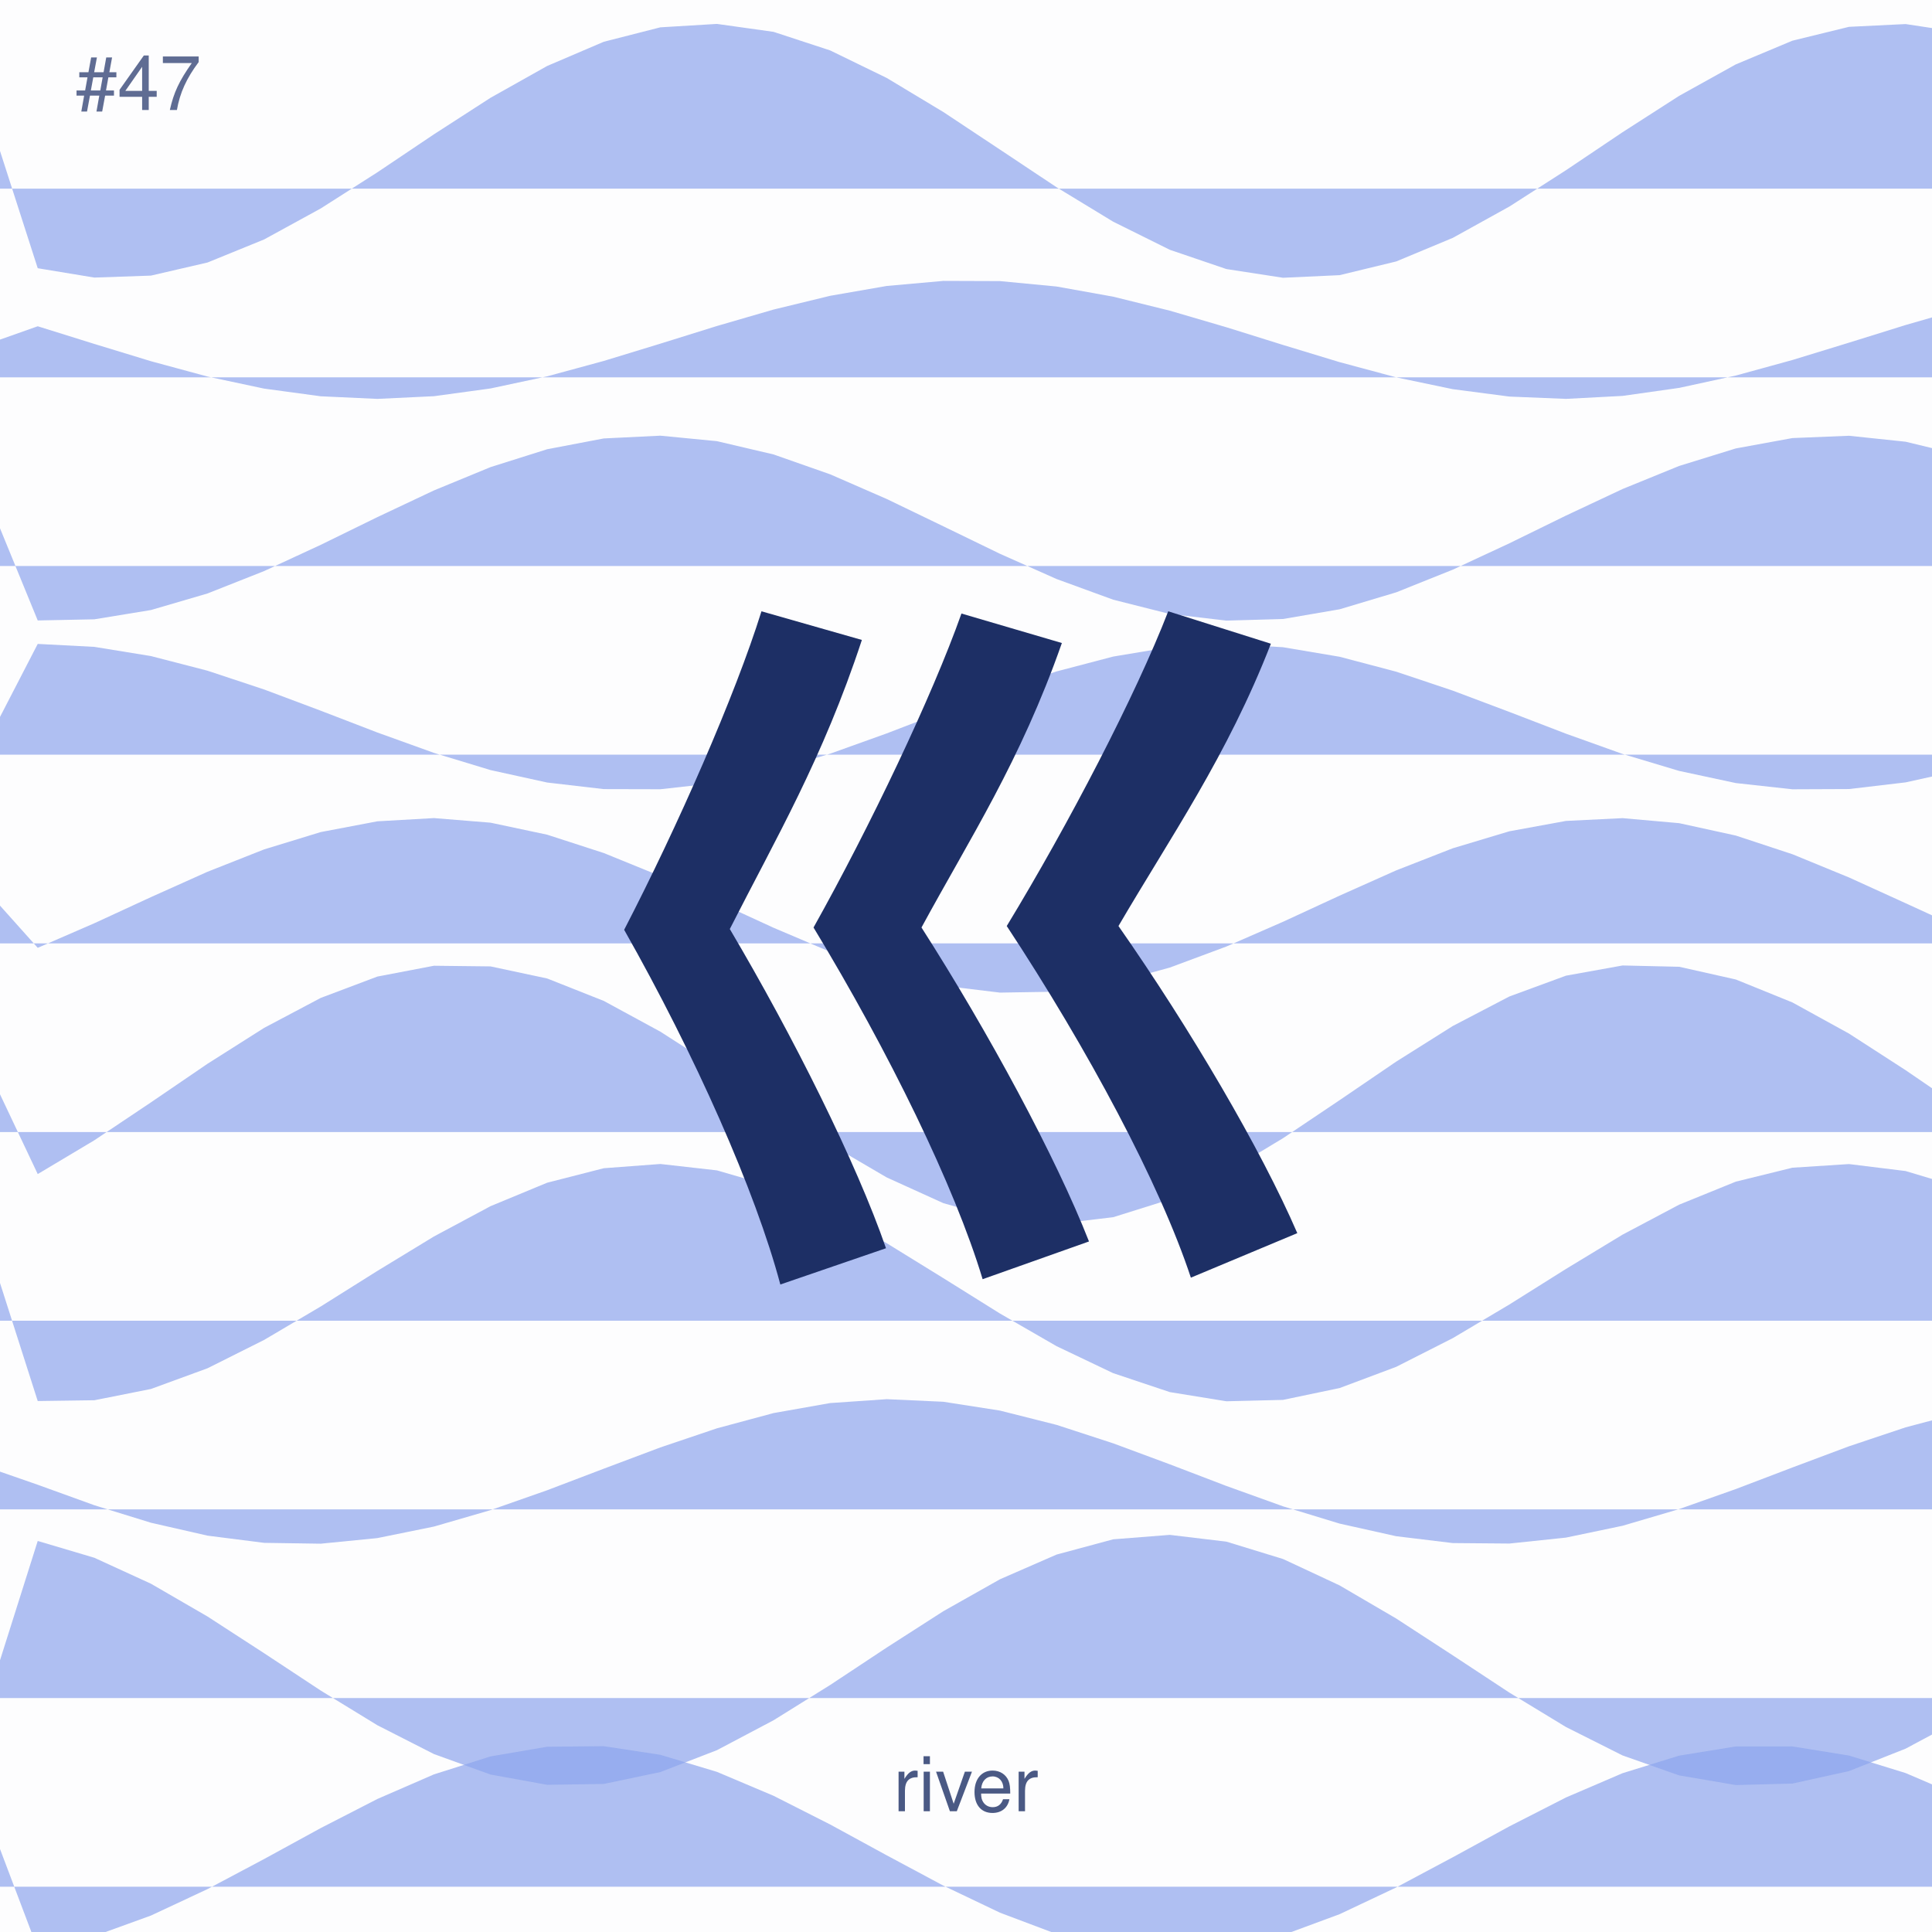
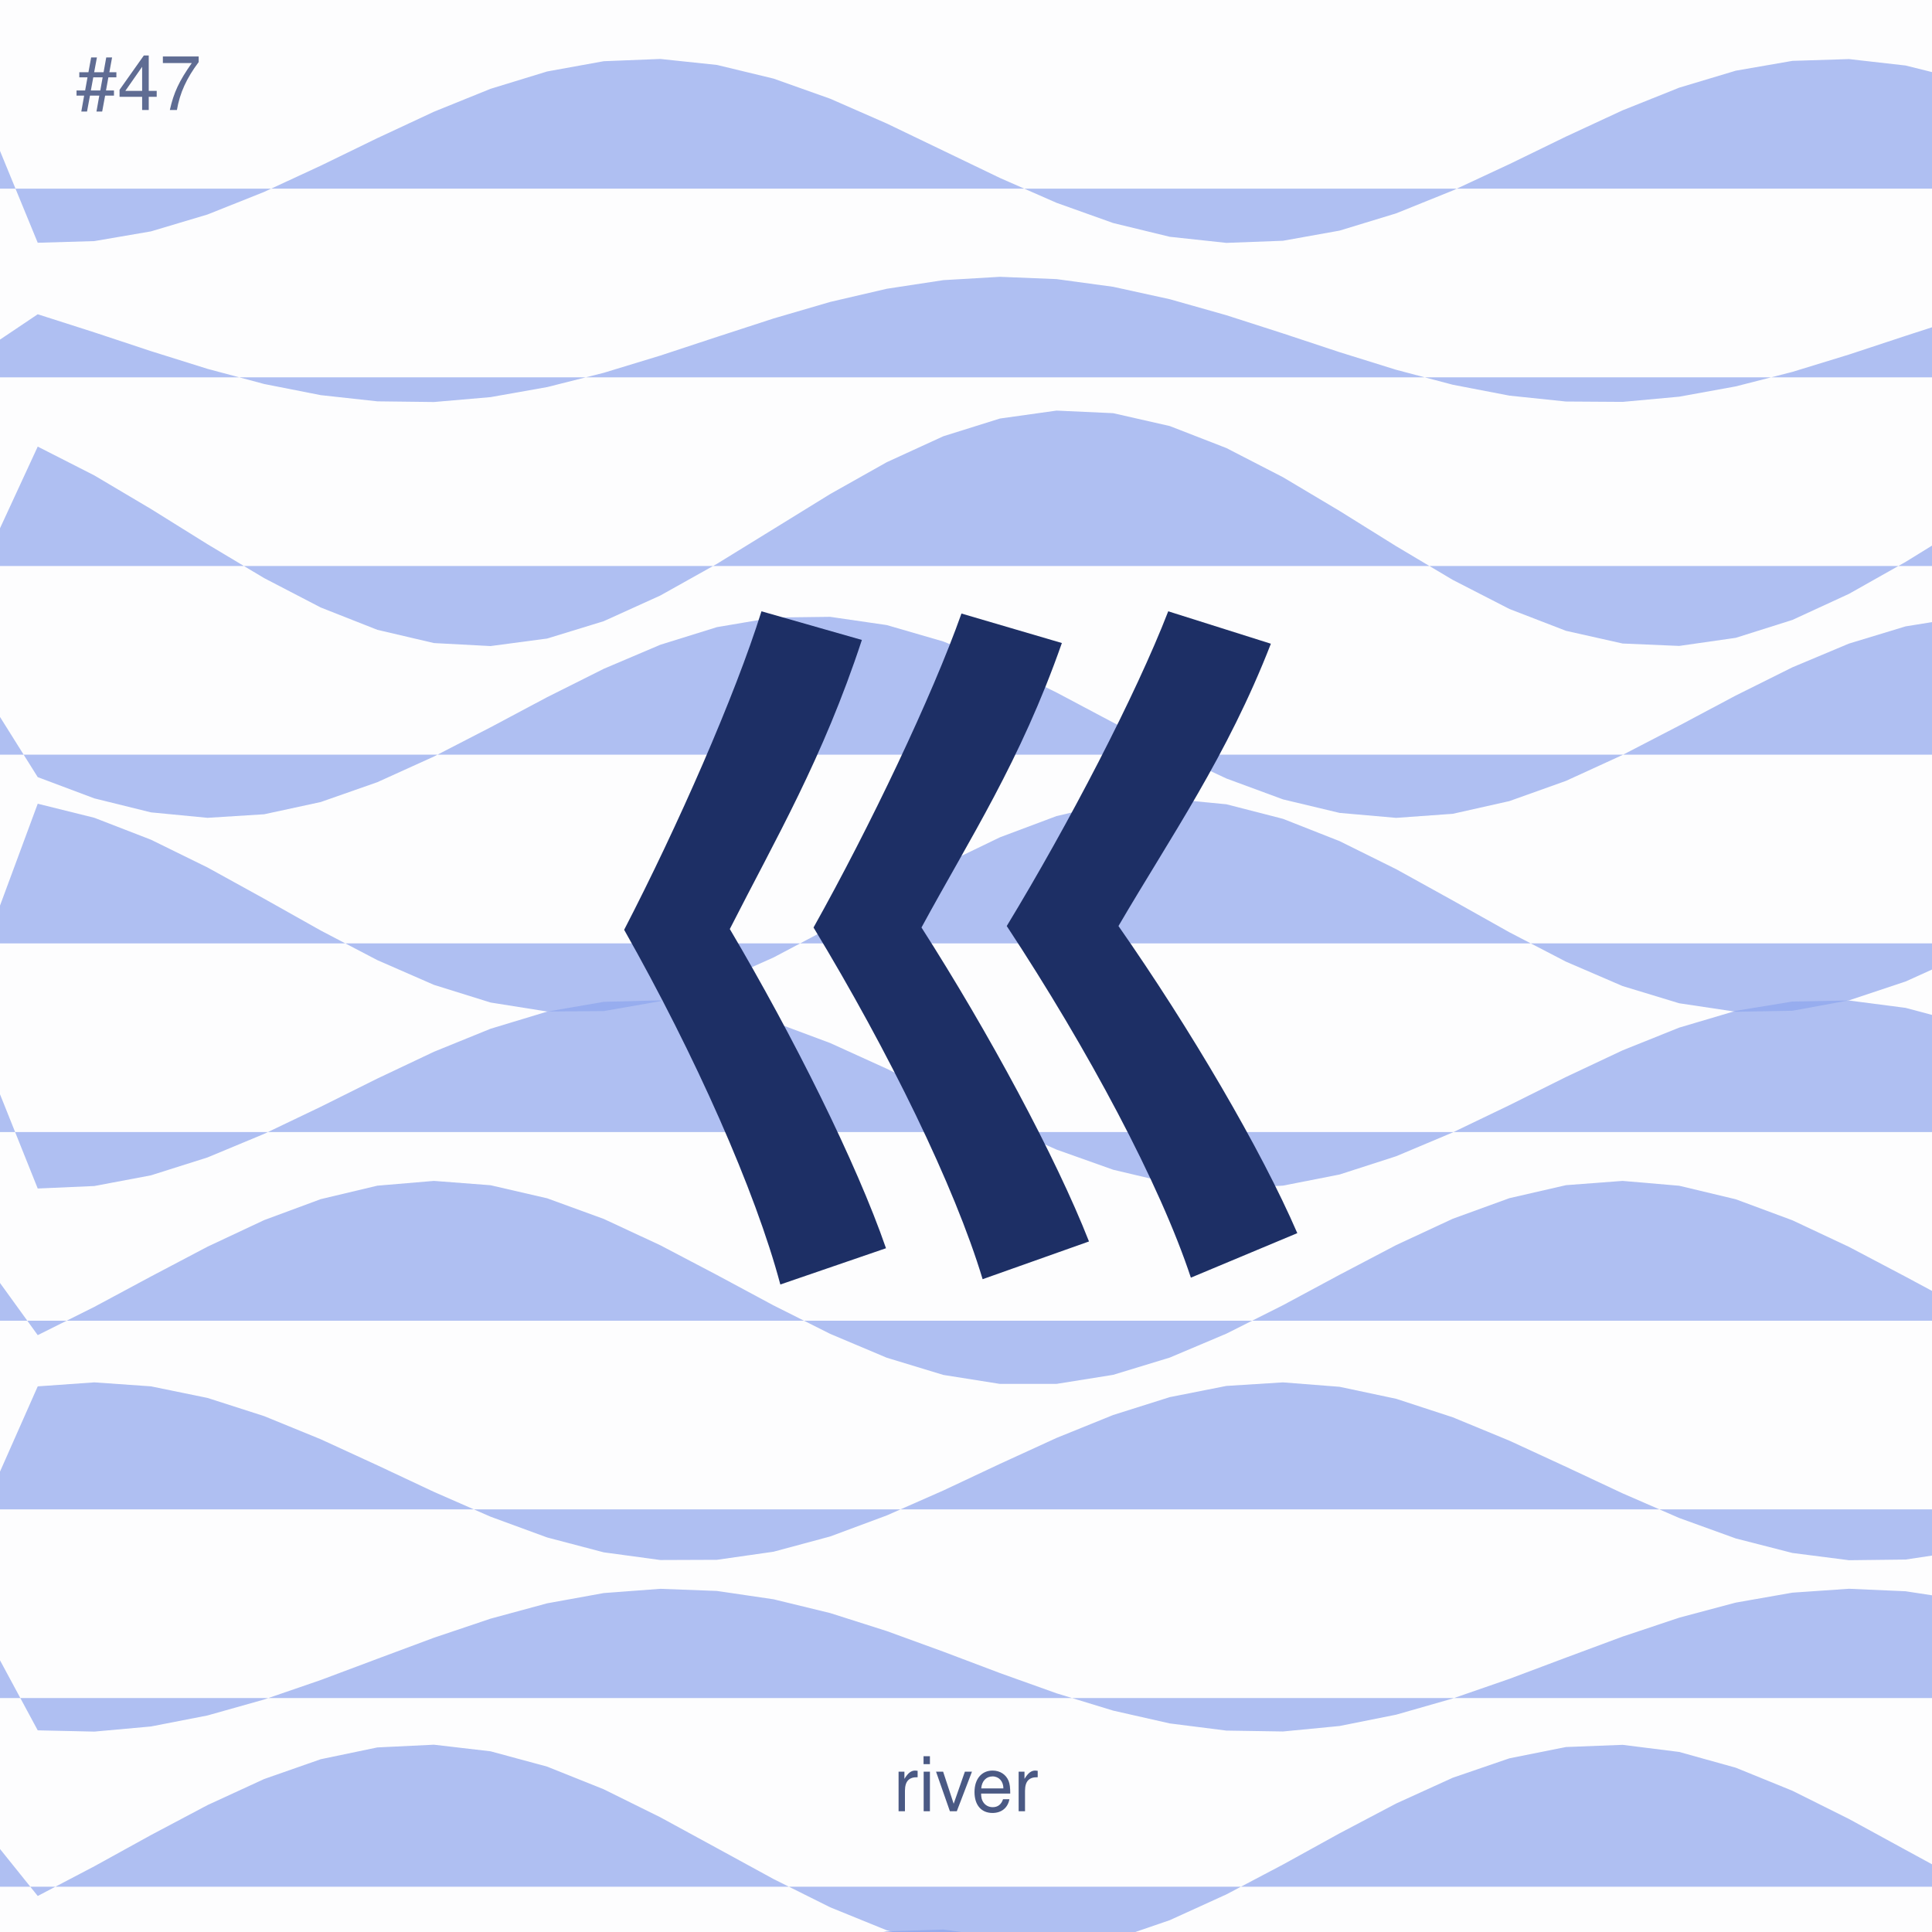
<svg xmlns="http://www.w3.org/2000/svg" width="512" height="512" viewBox="0 0 512 512">
  <defs>
    <style>
      .radical-text {
        font-family: 'Hiragino Sans', 'Yu Gothic', 'Meiryo', 'MS Gothic', 'SimSun', 'Takao', 'IPAexGothic', 'IPAGothic', 'VL Gothic', 'Noto Sans CJK JP', 'Arial Unicode MS', serif;
        font-size: 200px;
        text-anchor: middle;
        dominant-baseline: middle;
        fill: #1d2f65;
        font-weight: bold;
      }
      .number-text {
        font-family: 'Helvetica', 'Arial', sans-serif;
        font-size: 20px;
        text-anchor: start;
        dominant-baseline: hanging;
        fill: #1d2f65;
        opacity: 0.7;
        font-weight: normal;
      }
      .meaning-text {
        font-family: 'Helvetica', 'Arial', sans-serif;
        font-size: 20px;
        text-anchor: middle;
        dominant-baseline: baseline;
        fill: #1d2f65;
        opacity: 0.8;
        font-weight: normal;
      }
    </style>
  </defs>
  <rect width="512" height="512" fill="#fdfdfe" />
  <g opacity="0.6">
-     <path d="M 0,40 L 10,71.082 L 25,73.558 L 40,73.037 L 55,69.564 L 70,63.451 L 85,55.242 L 100,45.673 L 115,35.596 L 130,25.913 L 145,17.488 L 160,11.074 L 175,7.244 L 190,6.34 L 205,8.443 L 220,13.364 L 235,20.665 L 250,29.693 L 265,39.642 L 280,49.623 L 295,58.744 L 310,66.19 L 325,71.298 L 340,73.609 L 355,72.919 L 370,69.287 L 385,63.04 L 400,54.735 L 415,45.113 L 430,35.035 L 445,25.4 L 460,17.069 L 475,10.787 L 490,7.114 L 505,6.379 L 520,8.647 L 512,50 L 0,50 Z" fill="#4169E1" opacity="0.7" />
-     <path d="M 0,90 L 10,86.467 L 25,91.148 L 40,95.726 L 55,99.793 L 70,102.985 L 85,105.017 L 100,105.708 L 115,104.995 L 130,102.943 L 145,99.735 L 160,95.657 L 175,91.074 L 190,86.395 L 205,82.038 L 220,78.392 L 235,75.783 L 250,74.444 L 265,74.495 L 280,75.93 L 295,78.622 L 310,82.331 L 325,86.725 L 340,91.411 L 355,95.971 L 370,99.998 L 385,103.132 L 400,105.093 L 415,105.705 L 430,104.915 L 445,102.792 L 460,99.527 L 475,95.41 L 490,90.811 L 505,86.139 L 520,81.811 L 512,100 L 0,100 Z" fill="#4169E1" opacity="0.7" />
-     <path d="M 0,140 L 10,164.426 L 25,164.123 L 40,161.665 L 55,157.272 L 70,151.336 L 85,144.388 L 100,137.047 L 115,129.971 L 130,123.79 L 145,119.057 L 160,116.195 L 175,115.46 L 190,116.916 L 205,120.435 L 220,125.701 L 235,132.244 L 250,139.481 L 265,146.763 L 280,153.442 L 295,158.92 L 310,162.708 L 325,164.467 L 340,164.041 L 355,161.467 L 370,156.976 L 385,150.968 L 400,143.981 L 415,136.638 L 430,129.595 L 445,123.482 L 460,118.844 L 475,116.096 L 490,115.484 L 505,117.061 L 520,120.687 L 512,150 L 0,150 Z" fill="#4169E1" opacity="0.7" />
-     <path d="M 0,190 L 10,170.647 L 25,171.428 L 40,173.867 L 55,177.748 L 70,182.723 L 85,188.348 L 100,194.121 L 115,199.525 L 130,204.079 L 145,207.375 L 160,209.119 L 175,209.155 L 190,207.48 L 205,204.244 L 220,199.735 L 235,194.357 L 250,188.589 L 265,182.948 L 280,177.936 L 295,174.002 L 310,171.497 L 325,170.645 L 340,171.522 L 355,174.049 L 370,178.002 L 385,183.026 L 400,188.673 L 415,194.438 L 430,199.807 L 445,204.3 L 460,207.516 L 475,209.167 L 490,209.106 L 505,207.338 L 520,204.021 L 512,200 L 0,200 Z" fill="#4169E1" opacity="0.7" />
-     <path d="M 0,240 L 10,251.181 L 25,244.673 L 40,237.748 L 55,231.023 L 70,225.101 L 85,220.509 L 100,217.659 L 115,216.804 L 130,218.021 L 145,221.202 L 160,226.062 L 175,232.166 L 190,238.971 L 205,245.867 L 220,252.24 L 235,257.519 L 250,261.233 L 265,263.05 L 280,262.809 L 295,260.53 L 310,256.417 L 325,250.838 L 340,244.29 L 355,237.36 L 370,230.665 L 385,224.804 L 400,220.301 L 415,217.557 L 430,216.818 L 445,218.15 L 460,221.433 L 475,226.376 L 490,232.535 L 505,239.361 L 520,246.244 L 512,250 L 0,250 Z" fill="#4169E1" opacity="0.7" />
-     <path d="M 0,290 L 10,311.138 L 25,302.184 L 40,292.142 L 55,281.909 L 70,272.399 L 85,264.461 L 100,258.804 L 115,255.934 L 130,256.107 L 145,259.307 L 160,265.249 L 175,273.402 L 190,283.038 L 205,293.296 L 220,303.259 L 235,312.038 L 250,318.848 L 265,323.081 L 280,324.36 L 295,322.569 L 310,317.868 L 325,310.679 L 340,301.642 L 355,291.565 L 370,281.349 L 385,271.905 L 400,264.078 L 415,258.566 L 430,255.862 L 445,256.207 L 460,259.572 L 475,265.654 L 490,273.911 L 505,283.605 L 520,293.871 L 512,300 L 0,300 Z" fill="#4169E1" opacity="0.7" />
-     <path d="M 0,340 L 10,371.286 L 25,371.078 L 40,368.094 L 55,362.601 L 70,355.088 L 85,346.228 L 100,336.811 L 115,327.68 L 130,319.648 L 145,313.435 L 160,309.595 L 175,308.47 L 190,310.163 L 205,314.52 L 220,321.153 L 235,329.47 L 250,338.728 L 265,348.099 L 280,356.747 L 295,363.899 L 310,368.916 L 325,371.35 L 340,370.983 L 355,367.849 L 370,362.228 L 385,354.62 L 400,345.707 L 415,336.284 L 430,327.193 L 445,319.246 L 460,313.153 L 475,309.458 L 490,308.491 L 505,310.339 L 520,314.836 L 512,350 L 0,350 Z" fill="#4169E1" opacity="0.7" />
-     <path d="M 0,390 L 10,393.477 L 25,398.905 L 40,403.538 L 55,406.961 L 70,408.869 L 85,409.092 L 100,407.609 L 115,404.554 L 130,400.198 L 145,394.931 L 160,389.224 L 175,383.586 L 190,378.521 L 205,374.482 L 220,371.828 L 235,370.798 L 250,371.483 L 265,373.822 L 280,377.607 L 295,382.498 L 310,388.059 L 325,393.794 L 340,399.19 L 355,403.765 L 370,407.11 L 385,408.927 L 400,409.054 L 415,407.478 L 430,404.341 L 445,399.923 L 460,394.618 L 475,388.902 L 490,383.283 L 505,378.264 L 520,374.293 L 512,400 L 0,400 Z" fill="#4169E1" opacity="0.7" />
-     <path d="M 0,440 L 10,408.373 L 25,412.825 L 40,419.704 L 55,428.396 L 70,438.124 L 85,448.02 L 100,457.2 L 115,464.843 L 130,470.267 L 145,472.988 L 160,472.761 L 175,469.609 L 190,463.811 L 205,455.886 L 220,446.543 L 235,436.615 L 250,426.989 L 265,418.526 L 280,411.98 L 295,407.938 L 310,406.76 L 325,408.551 L 340,413.151 L 355,420.149 L 370,428.921 L 385,438.683 L 400,448.562 L 415,457.676 L 430,465.211 L 445,470.495 L 460,473.054 L 475,472.661 L 490,469.35 L 505,463.417 L 520,455.393 L 512,450 L 0,450 Z" fill="#4169E1" opacity="0.7" />
-     <path d="M 0,490 L 10,516.454 L 25,513.077 L 40,507.638 L 55,500.623 L 70,492.66 L 85,484.459 L 100,476.753 L 115,470.231 L 130,465.474 L 145,462.908 L 160,462.762 L 175,465.049 L 190,469.565 L 205,475.907 L 220,483.507 L 235,491.687 L 250,499.717 L 265,506.878 L 280,512.532 L 295,516.173 L 310,517.477 L 325,516.325 L 340,512.823 L 355,507.281 L 370,500.196 L 385,492.2 L 400,484.008 L 415,476.35 L 430,469.913 L 445,465.269 L 460,462.835 L 475,462.827 L 490,465.246 L 505,469.877 L 520,476.305 L 512,500 L 0,500 Z" fill="#4169E1" opacity="0.7" />
-     <path d="M 0,540 L 10,547.015 L 25,538.784 L 40,530.662 L 55,523.374 L 70,517.571 L 85,513.772 L 100,512.315 L 115,513.332 L 130,516.731 L 145,522.208 L 160,529.275 L 175,537.3 L 190,545.566 L 205,553.334 L 220,559.912 L 235,564.711 L 250,567.303 L 265,567.456 L 280,565.156 L 295,560.609 L 310,554.221 L 325,546.563 L 340,538.319 L 355,530.225 L 370,523.004 L 385,517.301 L 400,513.626 L 415,512.307 L 430,513.461 L 445,516.986 L 460,522.567 L 475,529.706 L 490,537.763 L 505,546.021 L 520,553.741 L 512,550 L 0,550 Z" fill="#4169E1" opacity="0.7" />
+     <path d="M 0,40 L 10,64.331 L 25,63.891 L 40,61.318 L 55,56.84 L 70,50.858 L 85,43.907 L 100,36.606 L 115,29.608 L 130,23.539 L 145,18.94 L 160,16.222 L 175,15.628 L 190,17.212 L 205,20.831 L 220,26.162 L 235,32.73 L 250,39.946 L 265,47.168 L 280,53.749 L 295,59.103 L 310,62.749 L 325,64.364 L 340,63.802 L 355,61.114 L 370,56.54 L 385,50.489 L 400,43.5 L 415,36.199 L 430,29.238 L 445,23.237 L 460,18.735 L 475,16.131 L 490,15.66 L 505,17.363 L 520,21.088 L 512,50 L 0,50 Z" fill="#4169E1" opacity="0.7" />
+     <path d="M 0,90 L 10,83.283 L 25,88.083 L 40,93.055 L 55,97.754 L 70,101.76 L 85,104.715 L 100,106.357 L 115,106.537 L 130,105.24 L 145,102.581 L 160,98.799 L 175,94.231 L 190,89.285 L 205,84.402 L 220,80.02 L 235,76.529 L 250,74.242 L 265,73.362 L 280,73.968 L 295,76.007 L 310,79.295 L 325,83.54 L 340,88.362 L 355,93.33 L 370,98 L 385,101.956 L 400,104.844 L 415,106.406 L 430,106.503 L 445,105.125 L 460,102.396 L 475,98.56 L 490,93.959 L 505,89.005 L 520,84.14 L 512,100 L 0,100 Z" fill="#4169E1" opacity="0.7" />
+     <path d="M 0,140 L 10,118.355 L 25,125.994 L 40,134.885 L 55,144.232 L 70,153.201 L 85,160.992 L 100,166.906 L 115,170.418 L 130,171.212 L 145,169.219 L 160,164.615 L 175,157.812 L 190,149.419 L 205,140.184 L 220,130.932 L 235,122.491 L 250,115.613 L 265,110.915 L 280,108.814 L 295,109.499 L 310,112.908 L 325,118.738 L 340,126.467 L 355,135.404 L 370,144.753 L 385,153.676 L 400,161.378 L 415,167.171 L 430,170.536 L 445,171.174 L 460,169.027 L 475,164.287 L 490,157.377 L 505,148.916 L 520,139.658 L 512,150 L 0,150 Z" fill="#4169E1" opacity="0.7" />
+     <path d="M 0,190 L 10,205.946 L 25,211.578 L 40,215.283 L 55,216.73 L 70,215.788 L 85,212.543 L 100,207.285 L 115,200.482 L 130,192.743 L 145,184.759 L 160,177.243 L 175,170.867 L 190,166.2 L 205,163.658 L 220,163.47 L 235,165.652 L 250,170.008 L 265,176.151 L 280,183.53 L 295,191.487 L 310,199.312 L 325,206.305 L 340,211.841 L 355,215.426 L 370,216.74 L 385,215.666 L 400,212.298 L 415,206.939 L 430,200.067 L 445,192.296 L 460,184.319 L 475,176.85 L 490,170.556 L 505,165.998 L 520,163.585 L 512,200 L 0,200 Z" fill="#4169E1" opacity="0.7" />
+     <path d="M 0,240 L 10,212.996 L 25,216.723 L 40,222.53 L 55,229.897 L 70,238.167 L 85,246.6 L 100,254.444 L 115,260.997 L 130,265.675 L 145,268.06 L 160,267.938 L 175,265.32 L 190,260.441 L 205,253.735 L 220,245.803 L 235,237.352 L 250,229.138 L 265,221.894 L 280,216.268 L 295,212.761 L 310,211.688 L 325,213.143 L 340,216.998 L 355,222.907 L 370,230.343 L 385,238.642 L 400,247.062 L 415,254.851 L 430,261.314 L 445,265.873 L 460,268.12 L 475,267.856 L 490,265.103 L 505,260.108 L 520,253.317 L 512,250 L 0,250 Z" fill="#4169E1" opacity="0.7" />
+     <path d="M 0,290 L 10,314.965 L 25,314.306 L 40,311.476 L 55,306.728 L 70,300.485 L 85,293.306 L 100,285.832 L 115,278.73 L 130,272.634 L 145,268.09 L 160,265.503 L 175,265.104 L 190,266.93 L 205,270.815 L 220,276.415 L 235,283.228 L 250,290.646 L 265,298.007 L 280,304.652 L 295,309.988 L 310,313.539 L 325,314.987 L 340,314.203 L 355,311.257 L 370,306.413 L 385,300.102 L 400,292.889 L 415,285.418 L 430,278.356 L 445,272.334 L 460,267.89 L 475,265.422 L 490,265.149 L 505,267.095 L 520,271.088 L 512,300 L 0,300 Z" fill="#4169E1" opacity="0.7" />
+     <path d="M 0,340 L 10,353.825 L 25,346.338 L 40,338.284 L 55,330.383 L 70,323.342 L 85,317.788 L 100,314.219 L 115,312.952 L 130,314.102 L 145,317.565 L 160,323.032 L 175,330.015 L 190,337.89 L 205,345.953 L 220,353.484 L 235,359.811 L 250,364.369 L 265,366.749 L 280,366.74 L 295,364.343 L 310,359.771 L 325,353.432 L 340,345.895 L 355,337.83 L 370,329.959 L 385,322.986 L 400,317.532 L 415,314.085 L 430,312.953 L 445,314.237 L 460,317.822 L 475,323.389 L 490,330.439 L 505,338.343 L 520,346.396 L 512,350 L 0,350 Z" fill="#4169E1" opacity="0.7" />
+     <path d="M 0,390 L 10,367.402 L 25,366.343 L 40,367.398 L 55,370.471 L 70,375.288 L 85,381.42 L 100,388.319 L 115,395.367 L 130,401.936 L 145,407.439 L 160,411.384 L 175,413.419 L 190,413.362 L 205,411.218 L 220,407.179 L 235,401.605 L 250,394.995 L 265,387.938 L 280,381.066 L 295,374.992 L 310,370.258 L 325,367.288 L 340,366.347 L 355,367.518 L 370,370.698 L 385,375.602 L 400,381.792 L 415,388.716 L 430,395.754 L 445,402.278 L 460,407.705 L 475,411.551 L 490,413.472 L 505,413.296 L 520,411.039 L 512,400 L 0,400 Z" fill="#4169E1" opacity="0.7" />
+     <path d="M 0,440 L 10,458.559 L 25,458.89 L 40,457.533 L 55,454.611 L 70,450.383 L 85,445.227 L 100,439.605 L 115,434.018 L 130,428.966 L 145,424.899 L 160,422.18 L 175,421.054 L 190,421.62 L 205,423.828 L 220,427.481 L 235,432.252 L 250,437.714 L 265,443.382 L 280,448.747 L 295,453.33 L 310,456.723 L 325,458.622 L 340,458.858 L 355,457.409 L 370,454.405 L 385,450.114 L 400,444.92 L 415,439.286 L 430,433.716 L 445,428.708 L 460,424.708 L 475,422.074 L 490,421.041 L 505,421.702 L 520,423.997 L 512,450 L 0,450 Z" fill="#4169E1" opacity="0.7" />
+     <path d="M 0,490 L 10,502.451 L 25,494.587 L 40,486.314 L 55,478.369 L 70,471.463 L 85,466.214 L 100,463.089 L 115,462.367 L 130,464.115 L 145,468.174 L 160,474.183 L 175,481.605 L 190,489.777 L 205,497.969 L 220,505.449 L 235,511.549 L 250,515.724 L 265,517.601 L 280,517.013 L 295,514.011 L 310,508.865 L 325,502.034 L 340,494.128 L 355,485.853 L 370,477.948 L 385,471.12 L 400,465.979 L 415,462.983 L 430,462.401 L 445,464.284 L 460,468.464 L 475,474.568 L 490,482.05 L 505,490.243 L 520,498.414 L 512,500 L 0,500 Z" fill="#4169E1" opacity="0.7" />
+     <path d="M 0,540 L 10,540.204 L 25,548.699 L 40,556.417 L 55,562.669 L 70,566.895 L 85,568.72 L 100,567.978 L 115,564.738 L 130,559.288 L 145,552.115 L 160,543.859 L 175,535.259 L 190,527.083 L 205,520.06 L 220,514.819 L 235,511.826 L 250,511.351 L 265,513.435 L 280,517.891 L 295,524.323 L 310,532.155 L 325,540.688 L 340,549.159 L 355,556.812 L 370,562.963 L 385,567.064 L 400,568.746 L 415,567.861 L 430,564.487 L 445,558.926 L 460,551.674 L 475,543.379 L 490,534.783 L 505,526.652 L 520,519.714 L 512,550 L 0,550 Z" fill="#4169E1" opacity="0.7" />
  </g>
  <text x="256" y="256" class="radical-text">巛</text>
  <text x="20" y="20" class="number-text">#47</text>
  <text x="256" y="480" class="meaning-text">river</text>
</svg>
